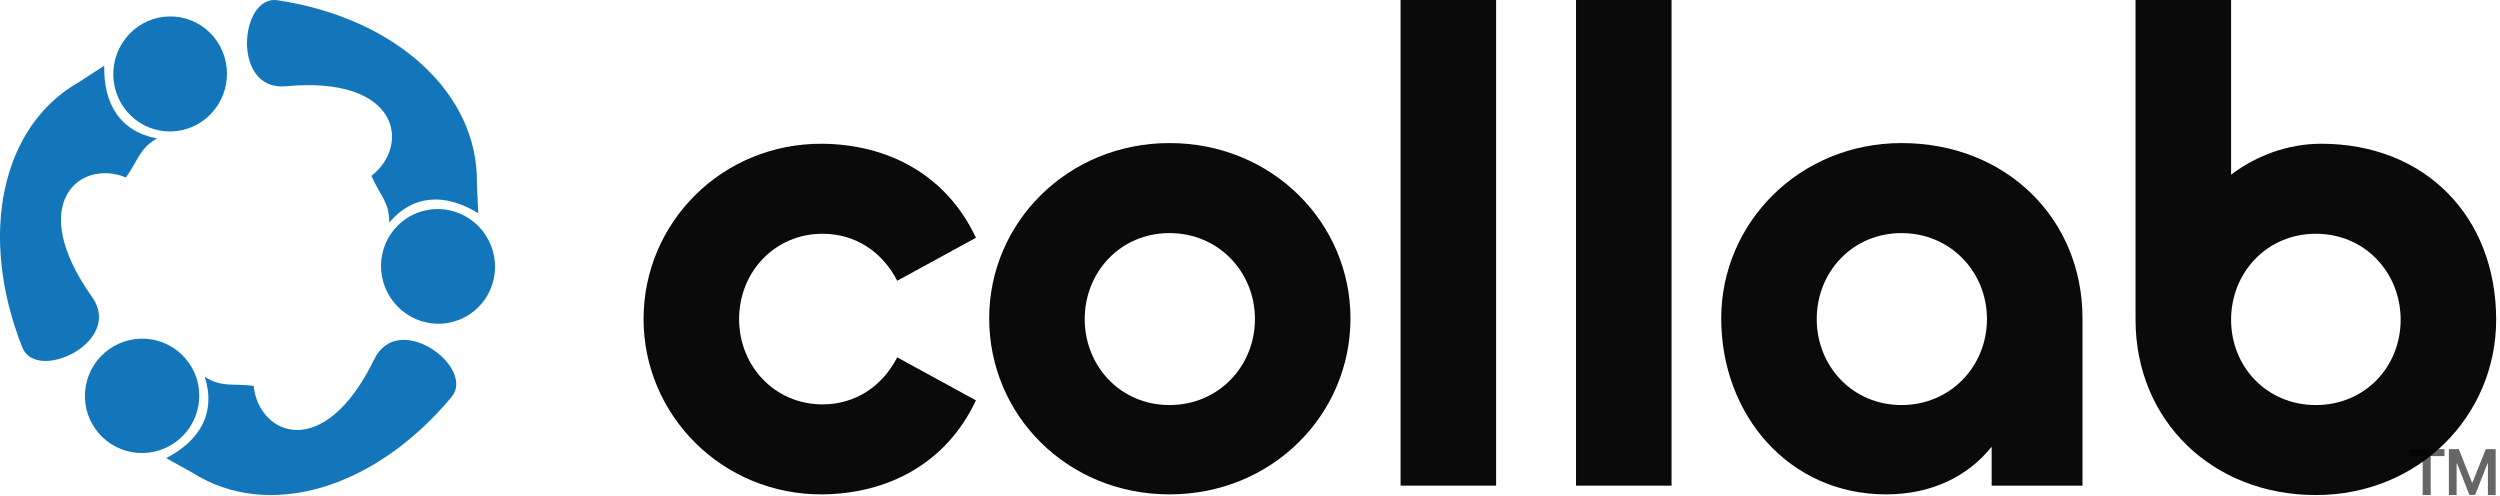
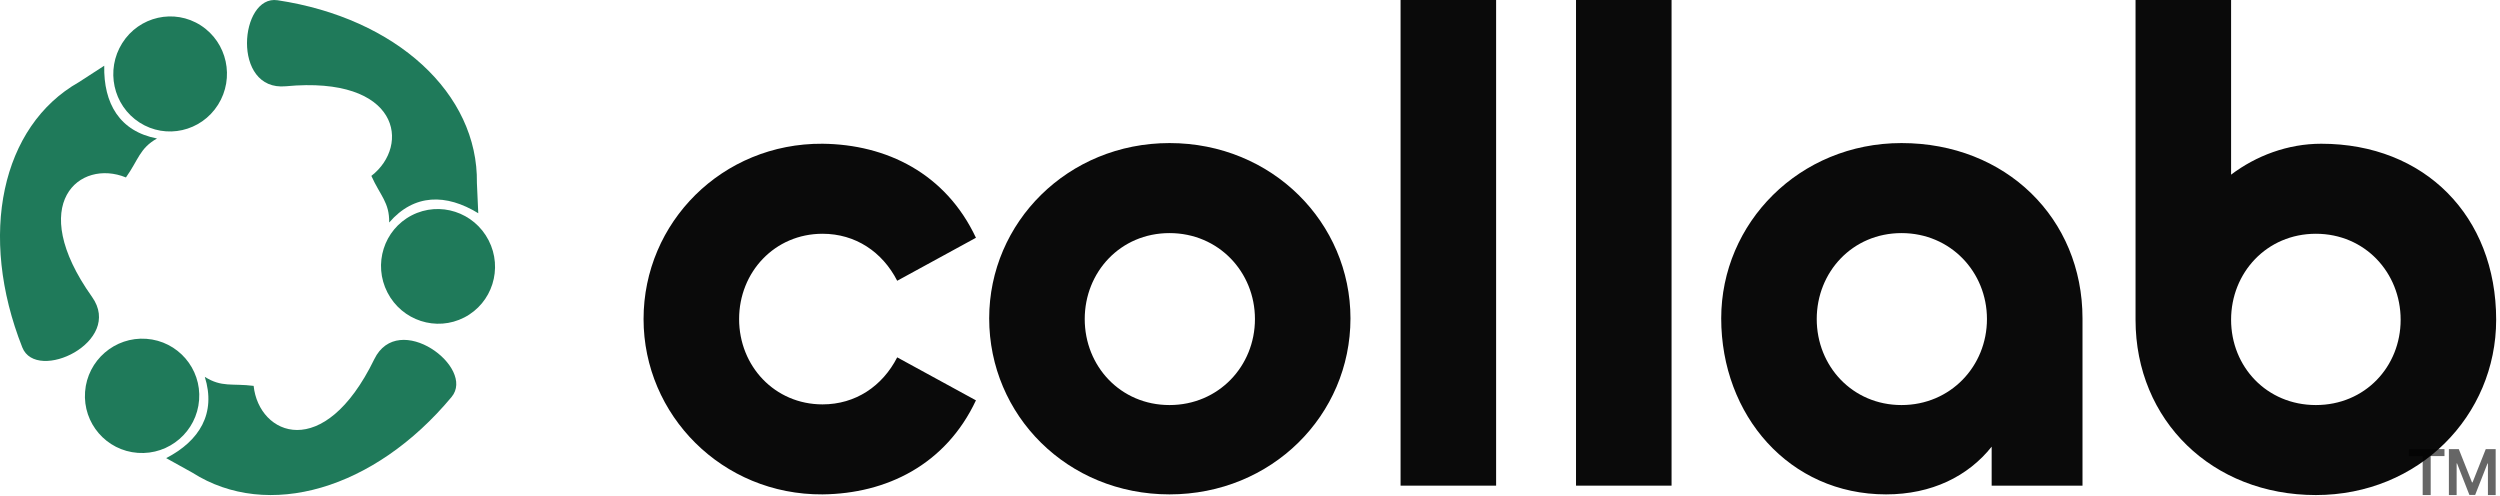
<svg xmlns="http://www.w3.org/2000/svg" width="101" height="20" viewBox="0 0 101 20" fill="none">
  <path d="M93.561 20C89.375 20 86.276 16.988 86.276 12.917V0H90.136V7.056C91.142 6.296 92.419 5.807 93.778 5.807C97.964 5.807 100.845 8.738 100.845 12.917C100.845 16.798 97.72 20 93.561 20ZM93.561 16.364C95.545 16.364 96.986 14.817 96.986 12.917C96.986 11.018 95.545 9.444 93.561 9.444C91.577 9.444 90.136 11.018 90.136 12.917C90.136 14.817 91.577 16.364 93.561 16.364Z" fill="#0A0A0A" />
  <path d="M76.196 19.973C72.282 19.973 69.537 16.771 69.537 12.863C69.537 9.01 72.689 5.78 76.821 5.78C81.034 5.78 84.133 8.82 84.133 12.863V19.62H80.463V18.046C79.512 19.24 78.044 19.973 76.196 19.973ZM76.821 16.364C78.805 16.364 80.273 14.79 80.273 12.89C80.273 10.991 78.805 9.417 76.821 9.417C74.837 9.417 73.396 10.991 73.396 12.89C73.396 14.79 74.837 16.364 76.821 16.364Z" fill="#0A0A0A" />
  <path d="M63.671 0H67.531V19.62H63.671V0Z" fill="#0A0A0A" />
  <path d="M56.583 0H60.443V19.62H56.583V0Z" fill="#0A0A0A" />
  <path d="M47.248 19.973C43.116 19.973 39.963 16.771 39.963 12.863C39.963 8.982 43.144 5.78 47.248 5.78C51.407 5.78 54.559 9.01 54.559 12.863C54.559 16.771 51.379 19.973 47.248 19.973ZM47.248 16.364C49.232 16.364 50.7 14.79 50.7 12.89C50.7 10.991 49.232 9.417 47.248 9.417C45.264 9.417 43.823 10.991 43.823 12.89C43.823 14.79 45.264 16.364 47.248 16.364Z" fill="#0A0A0A" />
  <path d="M33.23 19.973C29.18 20 26 16.771 26 12.89C26 8.982 29.18 5.78 33.23 5.807C35.812 5.834 38.204 7.001 39.428 9.606L36.247 11.343C35.649 10.176 34.562 9.444 33.23 9.444C31.3 9.444 29.86 10.991 29.86 12.89C29.86 14.79 31.3 16.337 33.23 16.337C34.562 16.337 35.649 15.604 36.247 14.437L39.428 16.174C38.204 18.779 35.812 19.946 33.23 19.973Z" fill="#0A0A0A" />
  <path d="M98.935 18.144H99.335L99.869 19.489H99.891L100.425 18.144H100.825V20H100.512V18.725H100.495L99.997 19.994H99.763L99.265 18.722H99.248V20H98.935V18.144Z" fill="black" fill-opacity="0.6" />
  <path d="M97.32 18.426V18.144H98.757V18.426H98.2V20H97.876V18.426H97.32Z" fill="black" fill-opacity="0.6" />
-   <path d="M16.635 8.699C17.763 8.117 19.154 8.568 19.74 9.708C20.327 10.847 19.887 12.243 18.758 12.825C17.63 13.408 16.239 12.956 15.653 11.816C15.066 10.677 15.506 9.281 16.635 8.699Z" fill="#1376BA" />
-   <path d="M19.322 8.615C18.029 7.821 16.733 7.821 15.723 8.989C15.735 8.174 15.363 7.909 15.003 7.106C16.593 5.875 16.155 3.05 11.548 3.485C9.339 3.694 9.684 -0.221 11.213 0.01C16.011 0.733 19.322 3.775 19.267 7.395L19.322 8.615Z" fill="#1376BA" />
-   <path d="M8.044 16.158C7.949 17.43 6.84 18.388 5.568 18.296C4.296 18.205 3.342 17.099 3.437 15.827C3.532 14.554 4.641 13.597 5.913 13.688C7.186 13.78 8.14 14.886 8.044 16.158Z" fill="#1376BA" />
-   <path d="M6.713 18.508C8.061 17.812 8.737 16.7 8.274 15.224C8.959 15.66 9.378 15.48 10.247 15.589C10.46 17.596 13.085 18.694 15.12 14.514C16.096 12.509 19.235 14.849 18.242 16.04C15.125 19.78 10.817 21.034 7.776 19.098L6.713 18.508Z" fill="#1376BA" />
-   <path d="M5.636 4.949C4.567 4.261 4.256 2.825 4.939 1.741C5.623 0.658 7.043 0.338 8.111 1.026C9.179 1.714 9.491 3.15 8.808 4.233C8.124 5.316 6.704 5.637 5.636 4.949Z" fill="#1376BA" />
-   <path d="M4.211 2.655C4.18 4.179 4.832 5.305 6.343 5.595C5.637 5.995 5.597 6.452 5.088 7.169C3.231 6.406 1.025 8.209 3.718 11.995C5.009 13.81 1.473 15.48 0.901 14.035C-0.893 9.501 0.053 5.091 3.19 3.317L4.211 2.655Z" fill="#1376BA" />
+   <path d="M16.635 8.699C17.763 8.117 19.154 8.568 19.74 9.708C20.327 10.847 19.887 12.243 18.758 12.825C17.63 13.408 16.239 12.956 15.653 11.816C15.066 10.677 15.506 9.281 16.635 8.699Z" fill="#1F7A5A" />
+   <path d="M19.322 8.615C18.029 7.821 16.733 7.821 15.723 8.989C15.735 8.174 15.363 7.909 15.003 7.106C16.593 5.875 16.155 3.05 11.548 3.485C9.339 3.694 9.684 -0.221 11.213 0.01C16.011 0.733 19.322 3.775 19.267 7.395L19.322 8.615Z" fill="#1F7A5A" />
+   <path d="M8.044 16.158C7.949 17.43 6.84 18.388 5.568 18.296C4.296 18.205 3.342 17.099 3.437 15.827C3.532 14.554 4.641 13.597 5.913 13.688C7.186 13.78 8.14 14.886 8.044 16.158Z" fill="#1F7A5A" />
+   <path d="M6.713 18.508C8.061 17.812 8.737 16.7 8.274 15.224C8.959 15.66 9.378 15.48 10.247 15.589C10.46 17.596 13.085 18.694 15.12 14.514C16.096 12.509 19.235 14.849 18.242 16.04C15.125 19.78 10.817 21.034 7.776 19.098L6.713 18.508Z" fill="#1F7A5A" />
+   <path d="M5.636 4.949C4.567 4.261 4.256 2.825 4.939 1.741C5.623 0.658 7.043 0.338 8.111 1.026C9.179 1.714 9.491 3.15 8.808 4.233C8.124 5.316 6.704 5.637 5.636 4.949Z" fill="#1F7A5A" />
+   <path d="M4.211 2.655C4.18 4.179 4.832 5.305 6.343 5.595C5.637 5.995 5.597 6.452 5.088 7.169C3.231 6.406 1.025 8.209 3.718 11.995C5.009 13.81 1.473 15.48 0.901 14.035C-0.893 9.501 0.053 5.091 3.19 3.317L4.211 2.655Z" fill="#1F7A5A" />
</svg>
